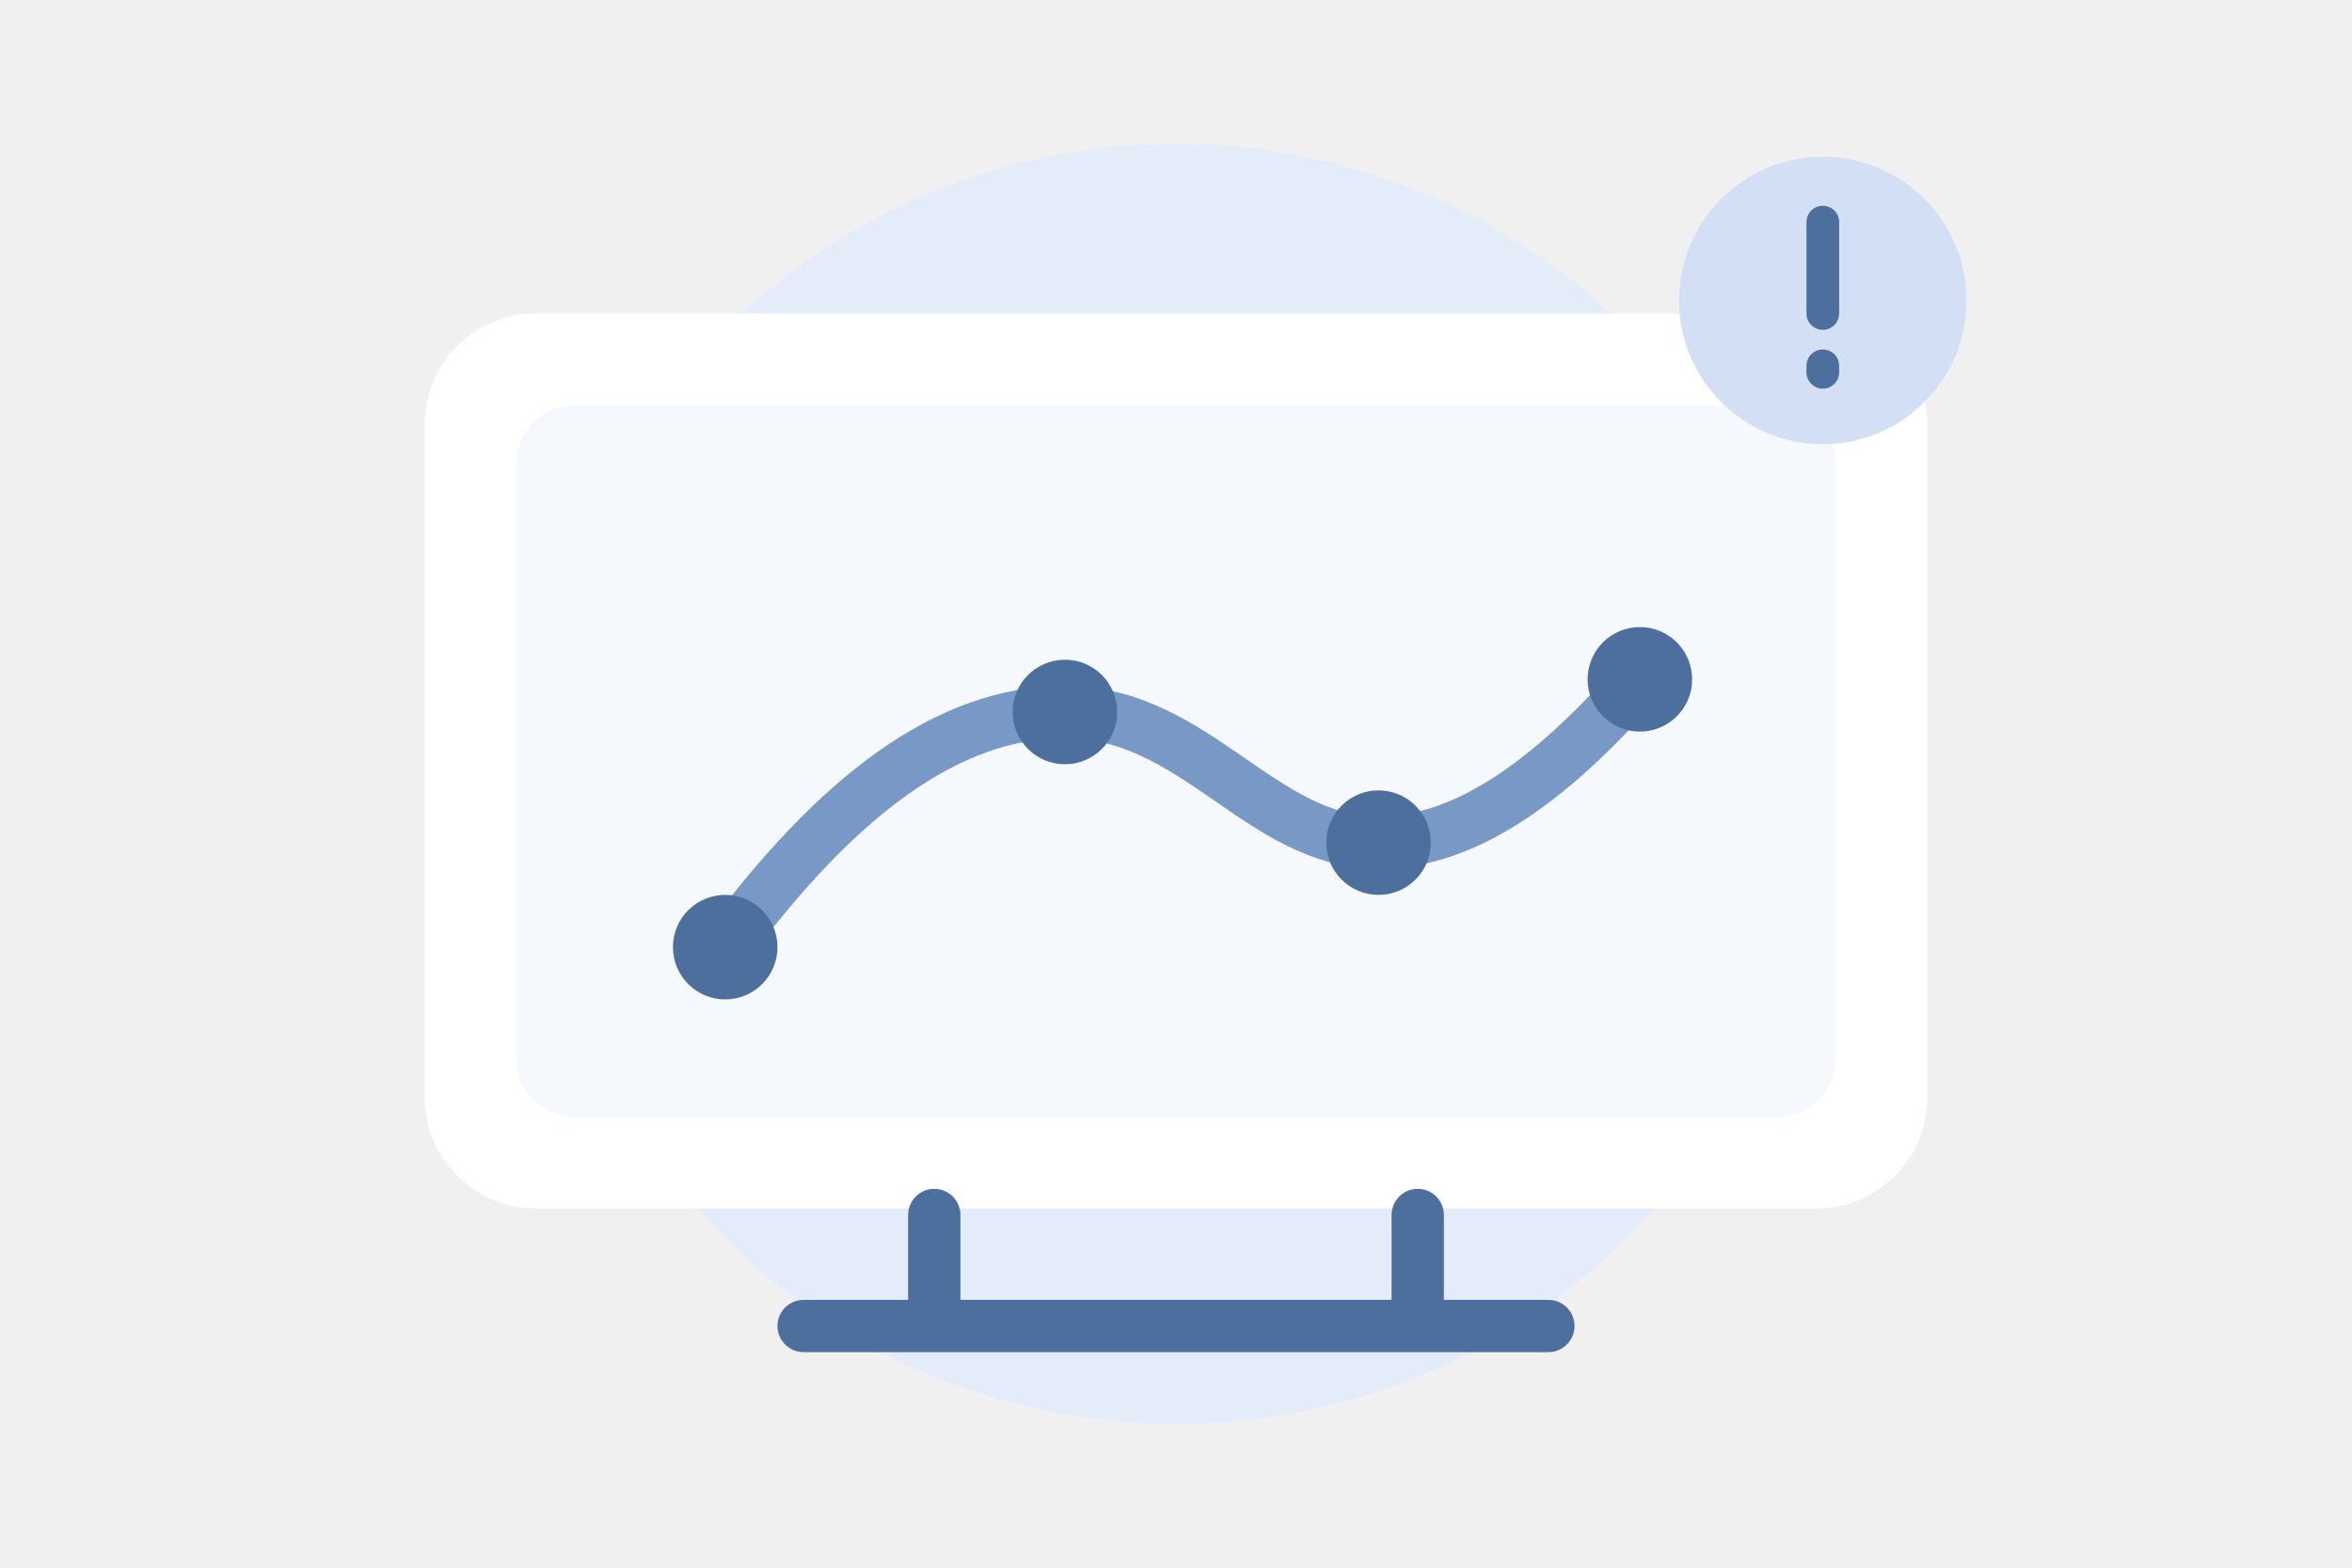
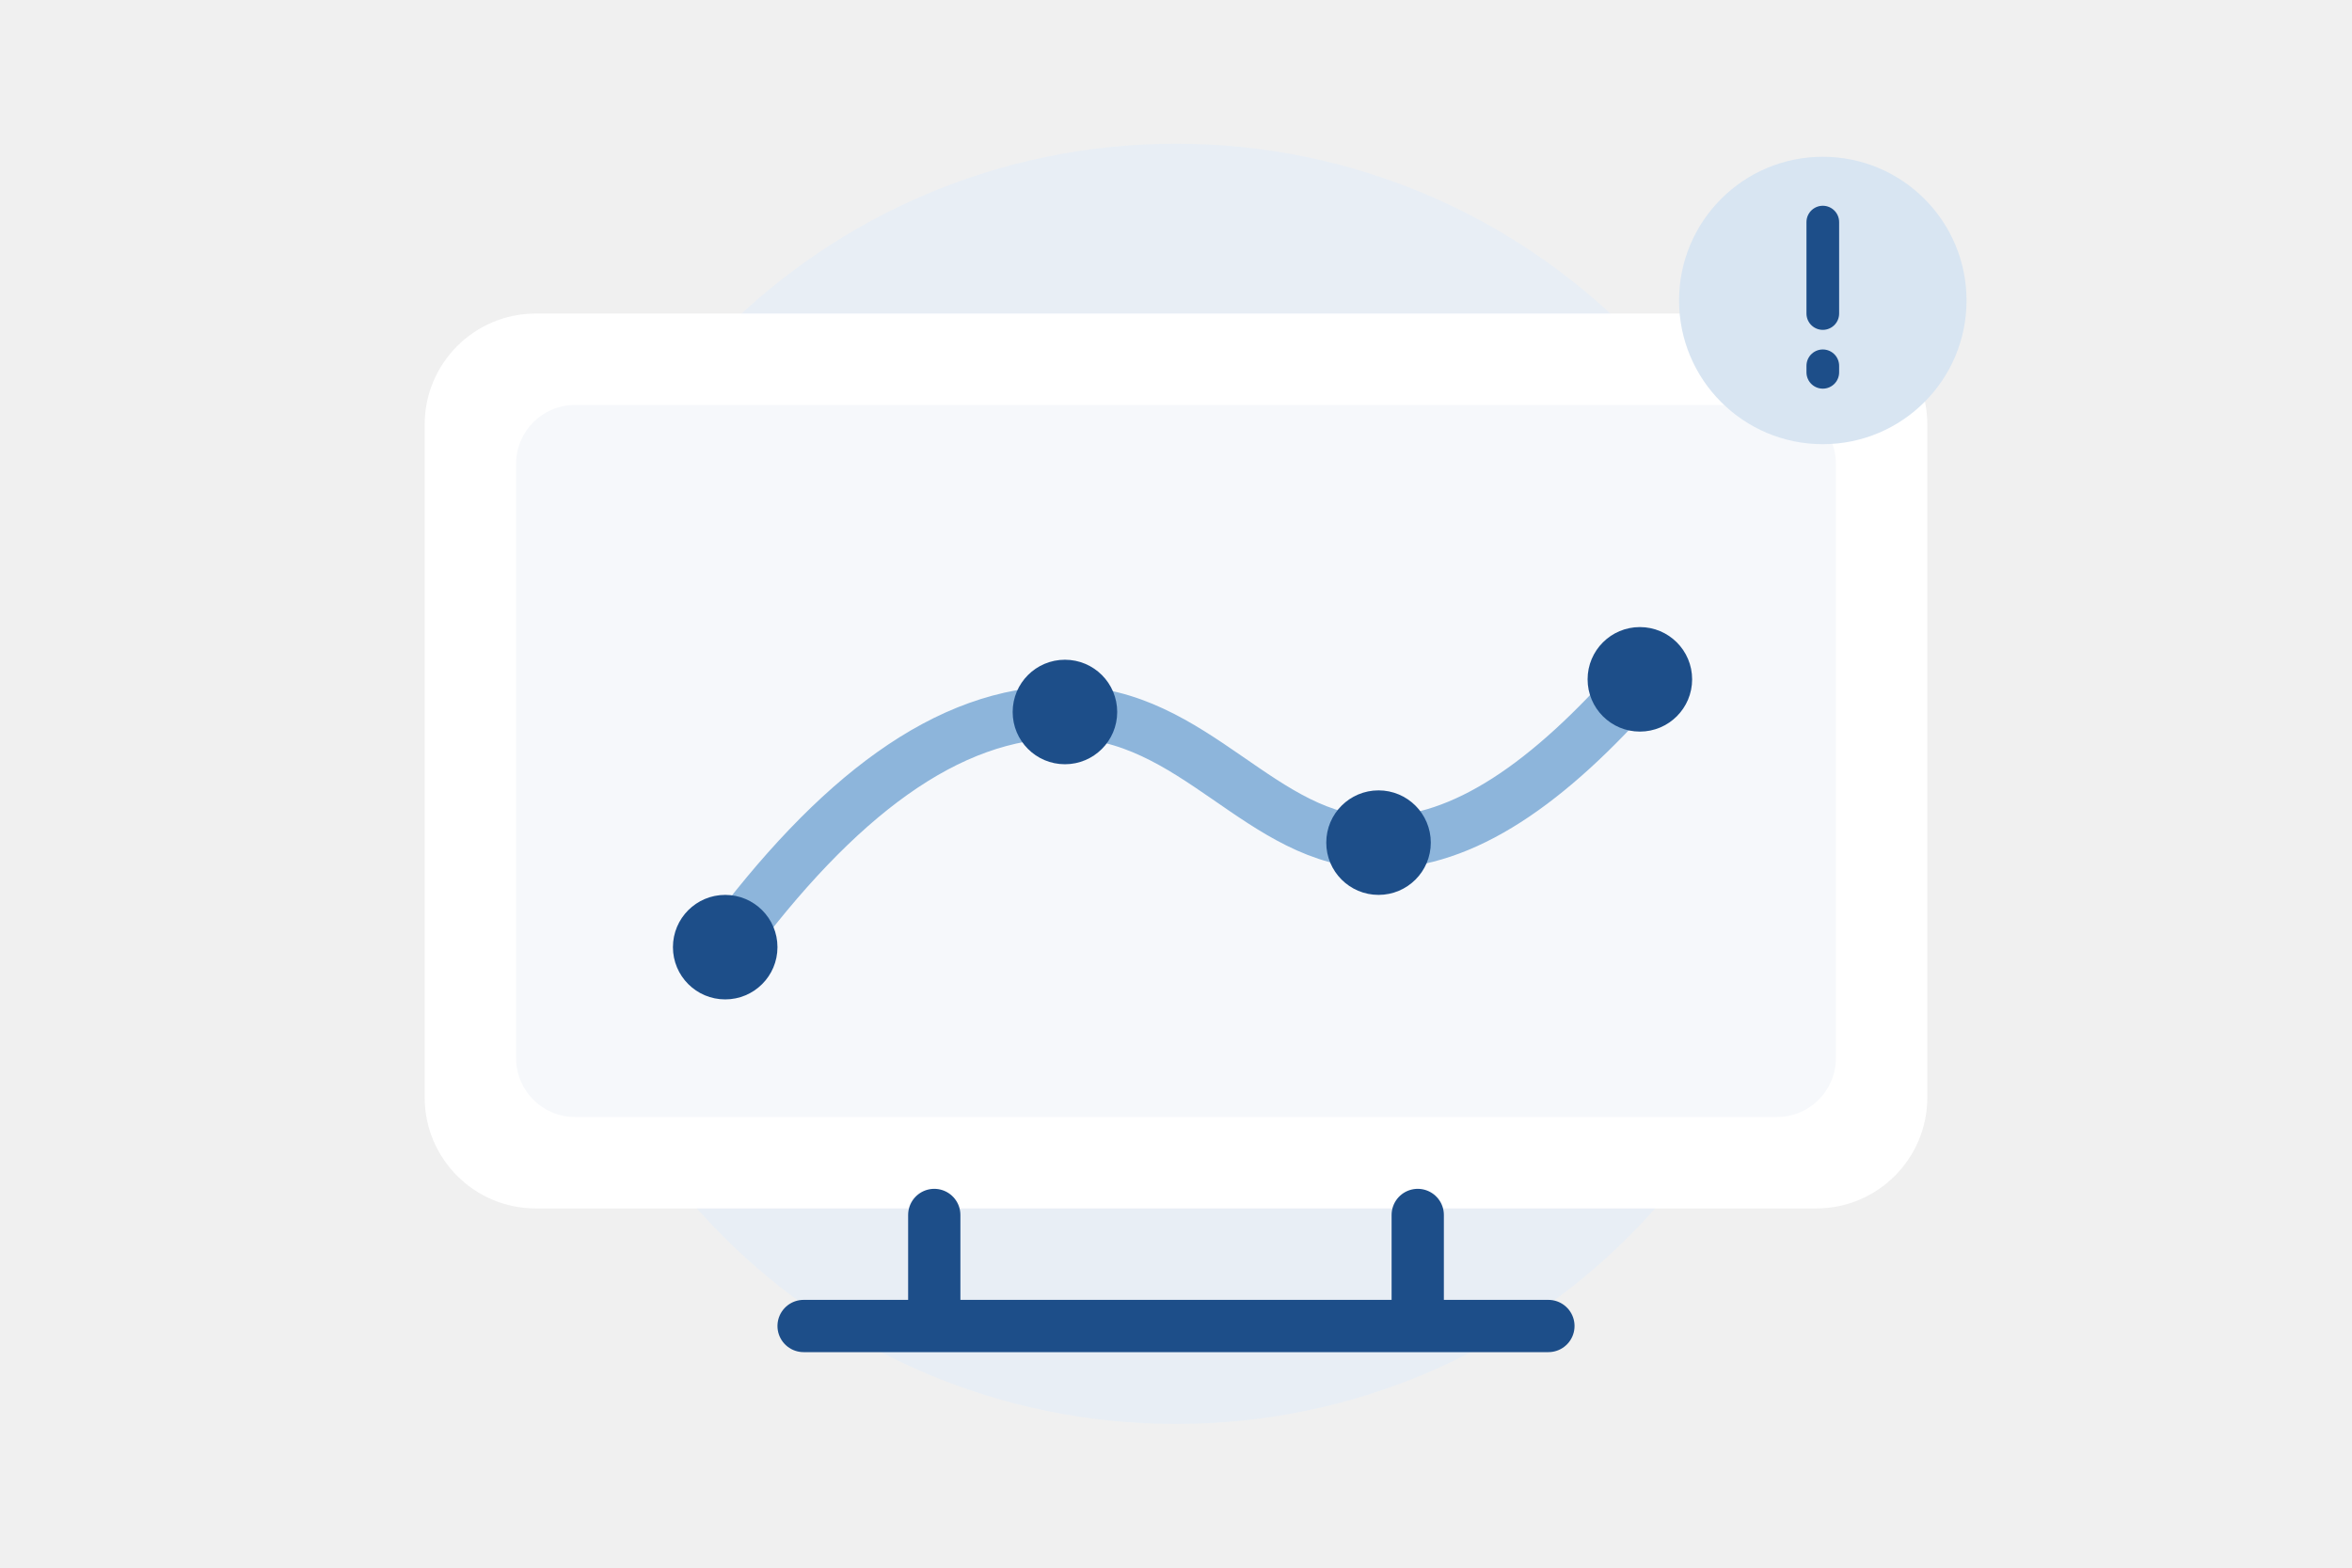
<svg xmlns="http://www.w3.org/2000/svg" viewBox="0 0 360 240" fill="none">
-   <circle cx="180" cy="120" r="98" fill="#E4ECFA" />
+   <circle cx="180" cy="120" r="98" fill="#E8EEF5" />
  <rect x="65" y="48" width="230" height="137" rx="17" fill="#fff" />
-   <rect x="79" y="62" width="202" height="109" rx="9" fill="#F5F8FD" />
-   <path d="M111 145c17-23 34-36 52-36 20 0 30 20 48 20 13 0 26-9 40-25" stroke="#7898C5" stroke-width="8" stroke-linecap="round" />
-   <circle cx="111" cy="145" r="8" fill="#4D6F9E" />
-   <circle cx="163" cy="109" r="8" fill="#4D6F9E" />
-   <circle cx="211" cy="129" r="8" fill="#4D6F9E" />
-   <circle cx="251" cy="104" r="8" fill="#4D6F9E" />
-   <path d="M143 186v17m74-17v17m-94 0h114" stroke="#4D6F9E" stroke-width="8" stroke-linecap="round" />
-   <circle cx="279" cy="46" r="22" fill="#D2DFF4" />
-   <path d="M279 34v14m0 8v1" stroke="#4D6F9E" stroke-width="5" stroke-linecap="round" />
+   <rect x="79" y="62" width="202" height="109" rx="9" fill="#F6F8FB" />
+   <path d="M111 145c17-23 34-36 52-36 20 0 30 20 48 20 13 0 26-9 40-25" stroke="#8DB5DB" stroke-width="8" stroke-linecap="round" />
+   <circle cx="111" cy="145" r="8" fill="#1D4E89" />
+   <circle cx="163" cy="109" r="8" fill="#1D4E89" />
+   <circle cx="211" cy="129" r="8" fill="#1D4E89" />
+   <circle cx="251" cy="104" r="8" fill="#1D4E89" />
+   <path d="M143 186v17m74-17v17m-94 0h114" stroke="#1D4E89" stroke-width="8" stroke-linecap="round" />
+   <circle cx="279" cy="46" r="22" fill="#D8E5F2" />
+   <path d="M279 34v14m0 8v1" stroke="#1D4E89" stroke-width="5" stroke-linecap="round" />
</svg>
